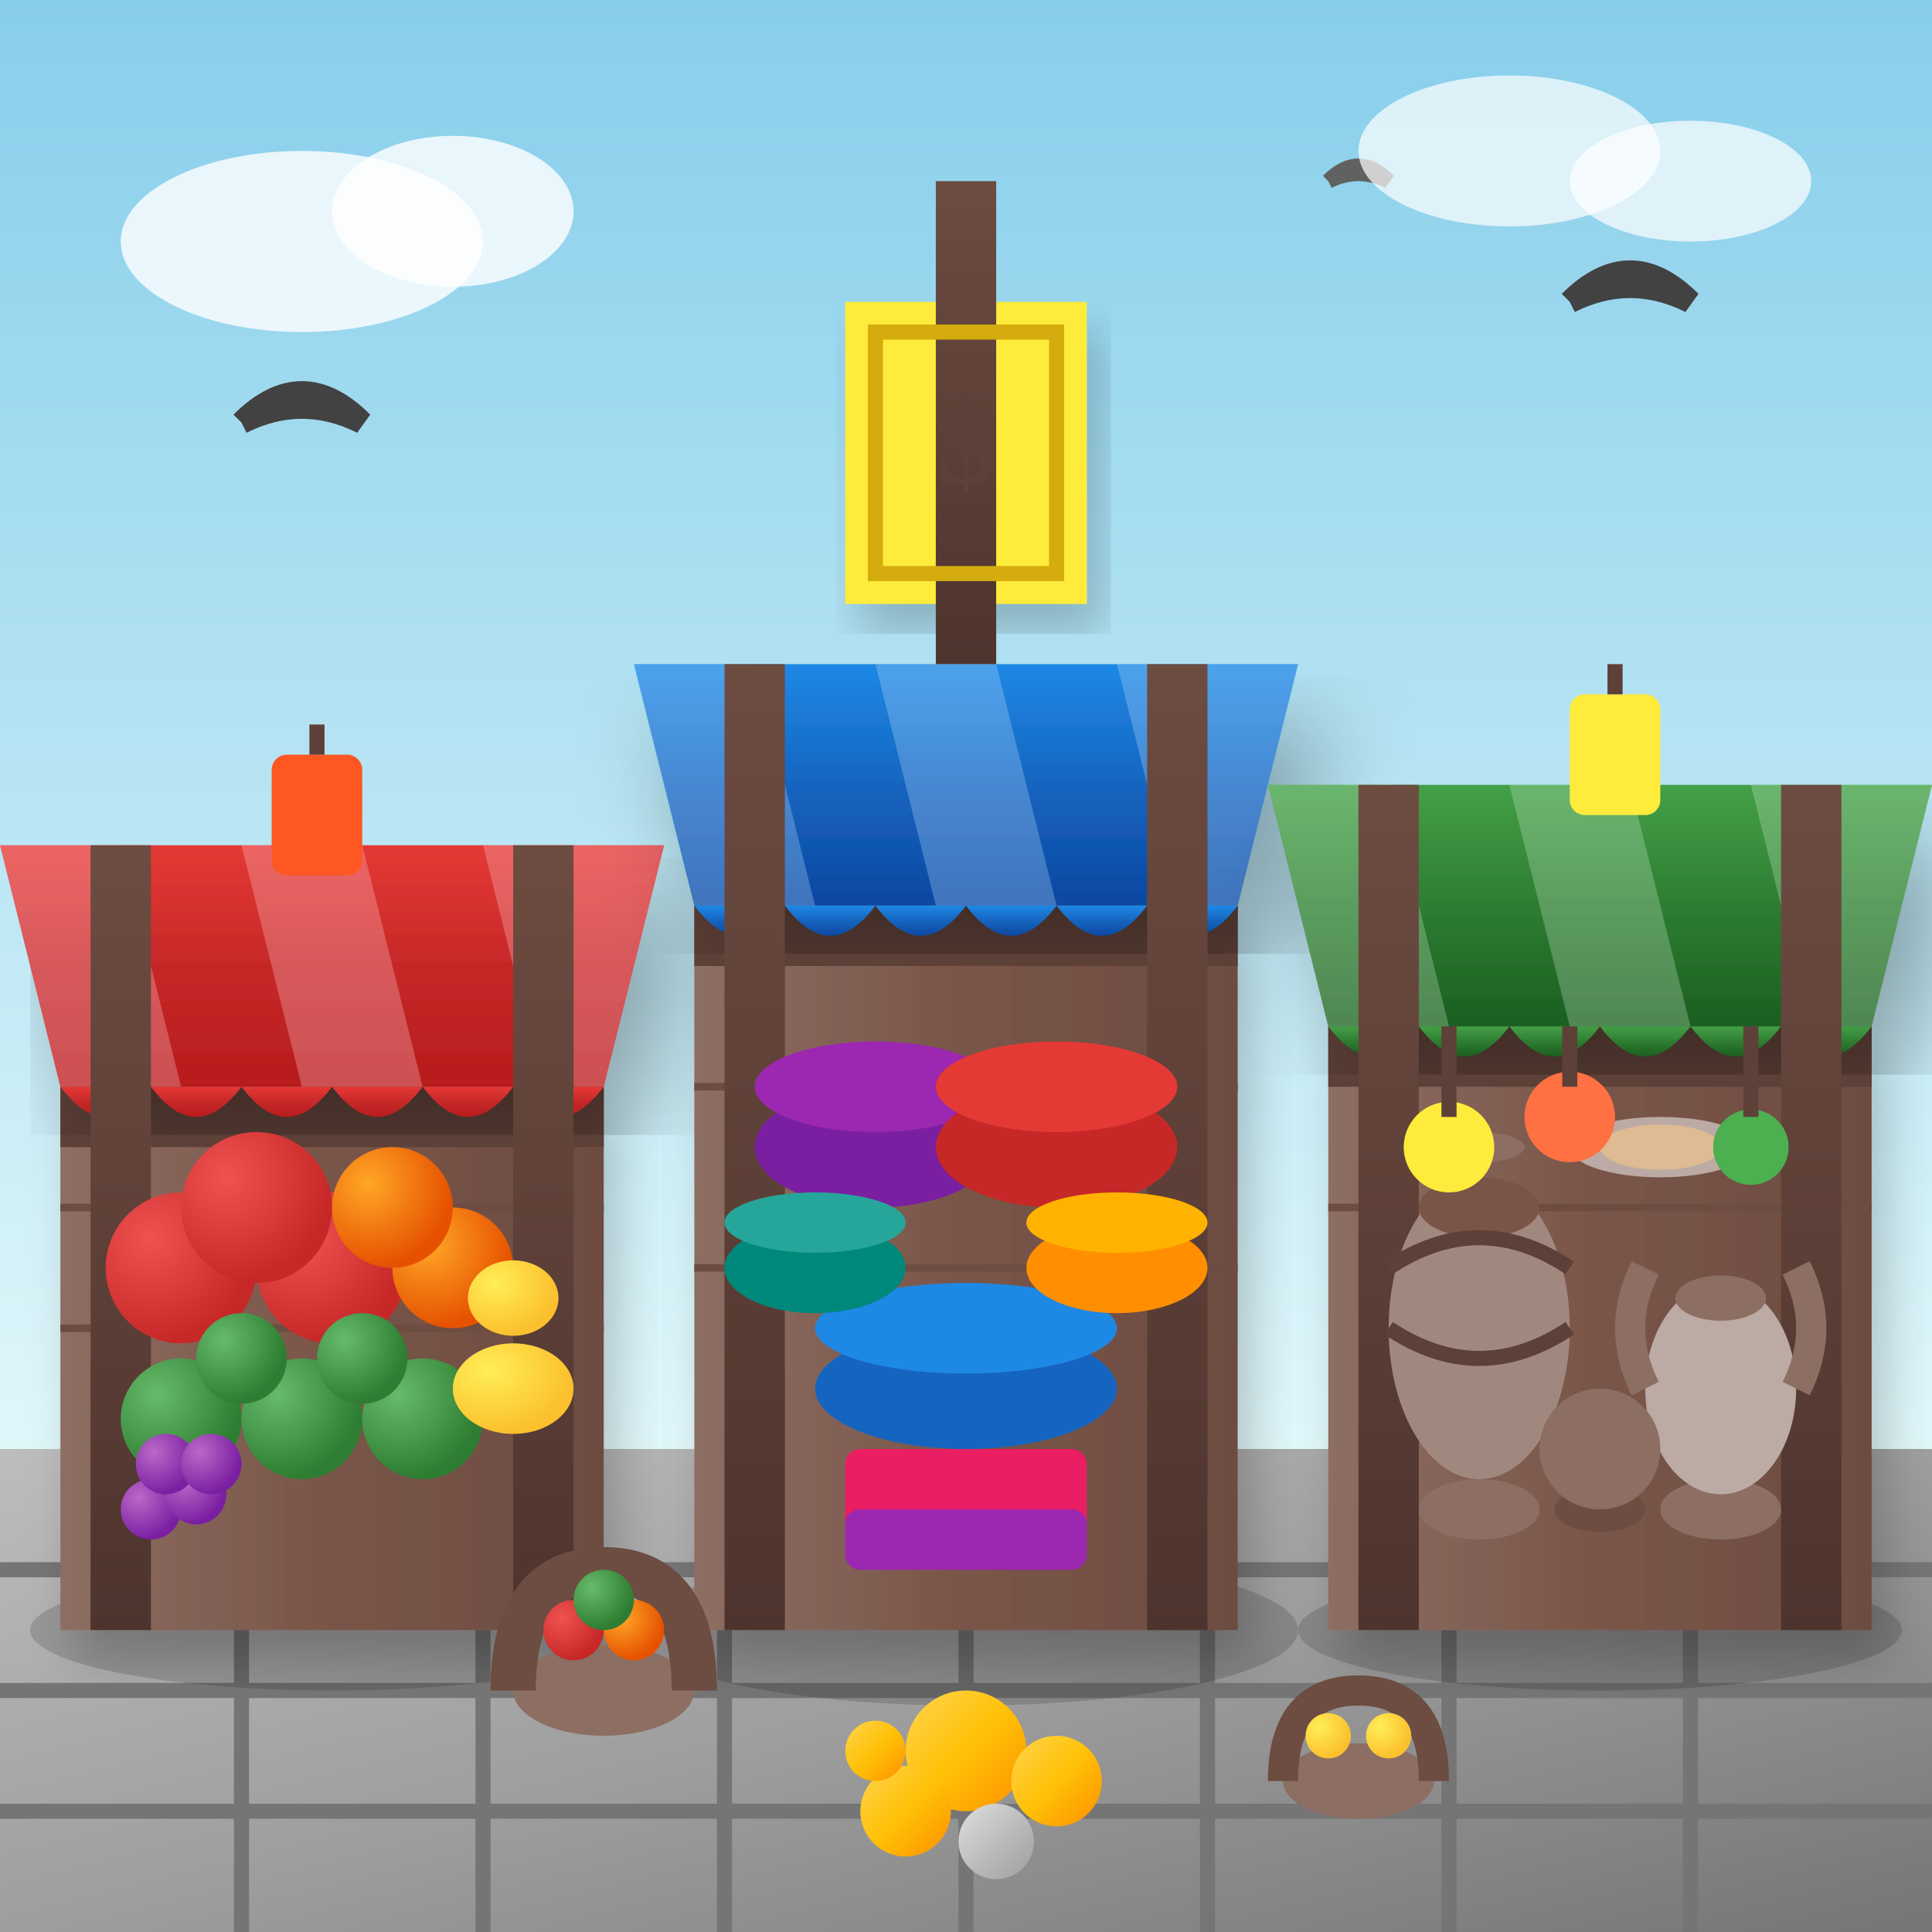
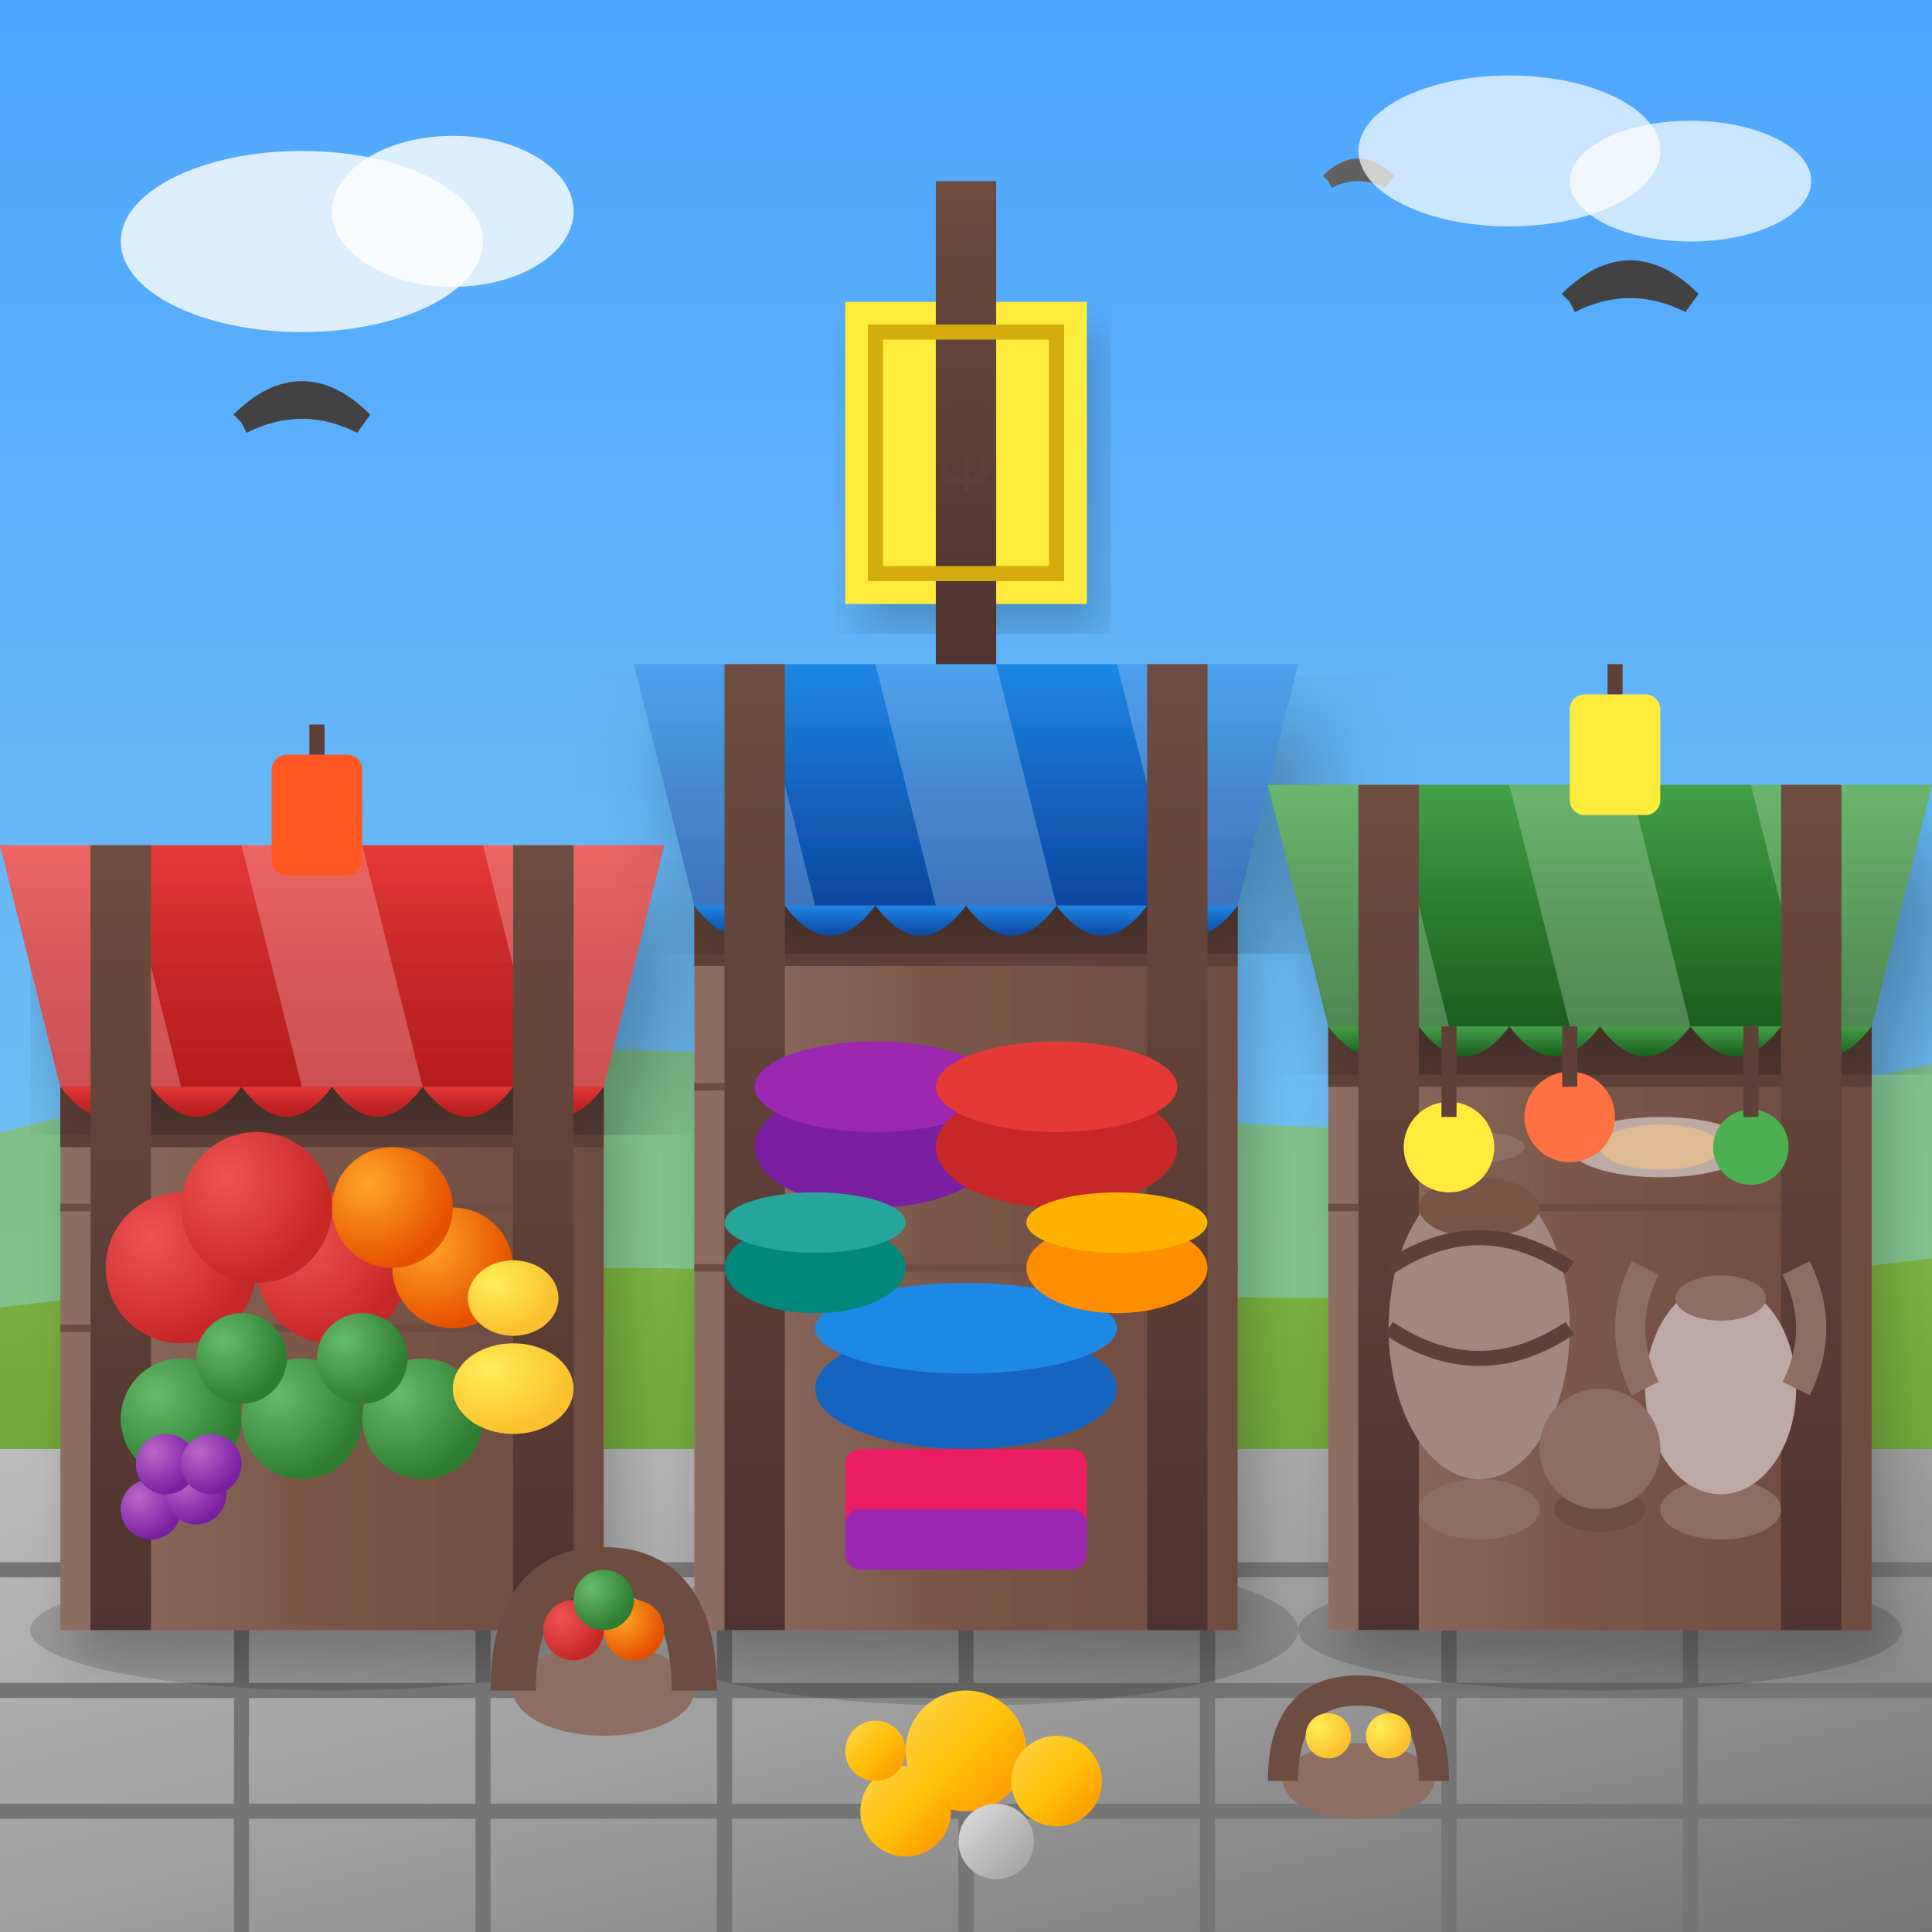
<svg xmlns="http://www.w3.org/2000/svg" viewBox="0 0 128 128" width="128" height="128">
  <defs>
    <linearGradient id="stoneGround" x1="0%" y1="0%" x2="100%" y2="100%">
      <stop offset="0%" style="stop-color:#BDBDBD" />
      <stop offset="50%" style="stop-color:#9E9E9E" />
      <stop offset="100%" style="stop-color:#757575" />
    </linearGradient>
    <linearGradient id="skyGradient" x1="0%" y1="0%" x2="0%" y2="100%">
      <stop offset="0%" style="stop-color:#87CEEB" />
      <stop offset="100%" style="stop-color:#E0F7FA" />
    </linearGradient>
    <linearGradient id="redAwning" x1="0%" y1="0%" x2="0%" y2="100%">
      <stop offset="0%" style="stop-color:#E53935" />
      <stop offset="50%" style="stop-color:#C62828" />
      <stop offset="100%" style="stop-color:#B71C1C" />
    </linearGradient>
    <linearGradient id="blueAwning" x1="0%" y1="0%" x2="0%" y2="100%">
      <stop offset="0%" style="stop-color:#1E88E5" />
      <stop offset="50%" style="stop-color:#1565C0" />
      <stop offset="100%" style="stop-color:#0D47A1" />
    </linearGradient>
    <linearGradient id="greenAwning" x1="0%" y1="0%" x2="0%" y2="100%">
      <stop offset="0%" style="stop-color:#43A047" />
      <stop offset="50%" style="stop-color:#2E7D32" />
      <stop offset="100%" style="stop-color:#1B5E20" />
    </linearGradient>
    <linearGradient id="yellowAwning" x1="0%" y1="0%" x2="0%" y2="100%">
      <stop offset="0%" style="stop-color:#FDD835" />
      <stop offset="50%" style="stop-color:#F9A825" />
      <stop offset="100%" style="stop-color:#F57F17" />
    </linearGradient>
    <linearGradient id="woodStall" x1="0%" y1="0%" x2="100%" y2="0%">
      <stop offset="0%" style="stop-color:#8D6E63" />
      <stop offset="50%" style="stop-color:#795548" />
      <stop offset="100%" style="stop-color:#6D4C41" />
    </linearGradient>
    <linearGradient id="woodDark" x1="0%" y1="0%" x2="0%" y2="100%">
      <stop offset="0%" style="stop-color:#6D4C41" />
      <stop offset="100%" style="stop-color:#4E342E" />
    </linearGradient>
    <linearGradient id="goldCoin" x1="0%" y1="0%" x2="100%" y2="100%">
      <stop offset="0%" style="stop-color:#FFD54F" />
      <stop offset="50%" style="stop-color:#FFC107" />
      <stop offset="100%" style="stop-color:#FF8F00" />
    </linearGradient>
    <linearGradient id="silverCoin" x1="0%" y1="0%" x2="100%" y2="100%">
      <stop offset="0%" style="stop-color:#E0E0E0" />
      <stop offset="50%" style="stop-color:#BDBDBD" />
      <stop offset="100%" style="stop-color:#9E9E9E" />
    </linearGradient>
    <radialGradient id="fruitRed" cx="30%" cy="30%" r="70%">
      <stop offset="0%" style="stop-color:#EF5350" />
      <stop offset="100%" style="stop-color:#C62828" />
    </radialGradient>
    <radialGradient id="fruitOrange" cx="30%" cy="30%" r="70%">
      <stop offset="0%" style="stop-color:#FFA726" />
      <stop offset="100%" style="stop-color:#E65100" />
    </radialGradient>
    <radialGradient id="fruitGreen" cx="30%" cy="30%" r="70%">
      <stop offset="0%" style="stop-color:#66BB6A" />
      <stop offset="100%" style="stop-color:#2E7D32" />
    </radialGradient>
    <radialGradient id="fruitYellow" cx="30%" cy="30%" r="70%">
      <stop offset="0%" style="stop-color:#FFEE58" />
      <stop offset="100%" style="stop-color:#FBC02D" />
    </radialGradient>
    <radialGradient id="fruitPurple" cx="30%" cy="30%" r="70%">
      <stop offset="0%" style="stop-color:#BA68C8" />
      <stop offset="100%" style="stop-color:#7B1FA2" />
    </radialGradient>
    <filter id="dropShadow" x="-20%" y="-20%" width="140%" height="140%">
      <feDropShadow dx="2" dy="4" stdDeviation="3" flood-opacity="0.3" />
    </filter>
    <filter id="softShadow" x="-10%" y="-10%" width="120%" height="120%">
      <feDropShadow dx="1" dy="2" stdDeviation="1.5" flood-opacity="0.2" />
    </filter>
+     <linearGradient id="sky" x1="0%" y1="0%" x2="0%" y2="100%">
+       <stop offset="0%" style="stop-color:#4da6ff" />
+       <stop offset="100%" style="stop-color:#87ceeb" />
+     </linearGradient>
+     <linearGradient id="grass" x1="0%" y1="0%" x2="0%" y2="100%">
+       <stop offset="0%" style="stop-color:#7cb342" />
+       <stop offset="100%" style="stop-color:#558b2f" />
+     </linearGradient>
  </defs>
-   <rect x="0" y="0" width="128" height="96" fill="url(#skyGradient)" />
+   <rect width="128" height="128" fill="url(#sky)" />
+   <path d="M-10,78 Q30,65 64,72 Q98,79 138,68 L138,88 L-10,88 Z" fill="#8bc34a" opacity="0.6" />
+   <path d="M-10,128 L-10,88 Q30,82 64,85 Q98,88 138,82 L138,128 Z" fill="url(#grass)" />
  <rect x="0" y="96" width="128" height="32" fill="url(#stoneGround)" />
  <line x1="0" y1="104" x2="128" y2="104" stroke="#757575" stroke-width="1" />
  <line x1="0" y1="112" x2="128" y2="112" stroke="#757575" stroke-width="1" />
  <line x1="0" y1="120" x2="128" y2="120" stroke="#757575" stroke-width="1" />
  <line x1="16" y1="96" x2="16" y2="128" stroke="#757575" stroke-width="1" />
  <line x1="32" y1="96" x2="32" y2="128" stroke="#757575" stroke-width="1" />
  <line x1="48" y1="96" x2="48" y2="128" stroke="#757575" stroke-width="1" />
  <line x1="64" y1="96" x2="64" y2="128" stroke="#757575" stroke-width="1" />
  <line x1="80" y1="96" x2="80" y2="128" stroke="#757575" stroke-width="1" />
  <line x1="96" y1="96" x2="96" y2="128" stroke="#757575" stroke-width="1" />
  <line x1="112" y1="96" x2="112" y2="128" stroke="#757575" stroke-width="1" />
  <ellipse cx="22" cy="108" rx="20" ry="4" fill="#000000" opacity="0.15" />
  <ellipse cx="64" cy="108" rx="22" ry="5" fill="#000000" opacity="0.15" />
  <ellipse cx="106" cy="108" rx="20" ry="4" fill="#000000" opacity="0.15" />
  <rect x="4" y="72" width="36" height="36" fill="url(#woodStall)" filter="url(#softShadow)" />
  <rect x="4" y="72" width="36" height="4" fill="#5D4037" />
  <line x1="4" y1="80" x2="40" y2="80" stroke="#6D4C41" stroke-width="0.5" />
  <line x1="4" y1="88" x2="40" y2="88" stroke="#6D4C41" stroke-width="0.5" />
  <polygon points="0,56 44,56 40,72 4,72" fill="url(#redAwning)" filter="url(#dropShadow)" />
  <polygon points="0,56 8,56 12,72 4,72" fill="#FFCDD2" opacity="0.3" />
  <polygon points="16,56 24,56 28,72 20,72" fill="#FFCDD2" opacity="0.3" />
  <polygon points="32,56 44,56 40,72 36,72" fill="#FFCDD2" opacity="0.3" />
  <path d="M4 72 Q7 76, 10 72 Q13 76, 16 72 Q19 76, 22 72 Q25 76, 28 72 Q31 76, 34 72 Q37 76, 40 72" fill="url(#redAwning)" />
  <rect x="6" y="56" width="4" height="52" fill="url(#woodDark)" />
  <rect x="34" y="56" width="4" height="52" fill="url(#woodDark)" />
  <circle cx="12" cy="84" r="5" fill="url(#fruitRed)" />
  <circle cx="22" cy="84" r="5" fill="url(#fruitRed)" />
  <circle cx="17" cy="80" r="5" fill="url(#fruitRed)" />
  <circle cx="30" cy="84" r="4" fill="url(#fruitOrange)" />
  <circle cx="26" cy="80" r="4" fill="url(#fruitOrange)" />
  <circle cx="12" cy="94" r="4" fill="url(#fruitGreen)" />
  <circle cx="20" cy="94" r="4" fill="url(#fruitGreen)" />
  <circle cx="28" cy="94" r="4" fill="url(#fruitGreen)" />
  <circle cx="16" cy="90" r="3" fill="url(#fruitGreen)" />
  <circle cx="24" cy="90" r="3" fill="url(#fruitGreen)" />
  <ellipse cx="34" cy="92" rx="4" ry="3" fill="url(#fruitYellow)" />
  <ellipse cx="34" cy="86" rx="3" ry="2.5" fill="url(#fruitYellow)" />
  <circle cx="10" cy="100" r="2" fill="url(#fruitPurple)" />
  <circle cx="13" cy="99" r="2" fill="url(#fruitPurple)" />
  <circle cx="11" cy="97" r="2" fill="url(#fruitPurple)" />
  <circle cx="14" cy="97" r="2" fill="url(#fruitPurple)" />
  <rect x="46" y="60" width="36" height="48" fill="url(#woodStall)" filter="url(#softShadow)" />
  <rect x="46" y="60" width="36" height="4" fill="#5D4037" />
  <line x1="46" y1="72" x2="82" y2="72" stroke="#6D4C41" stroke-width="0.5" />
  <line x1="46" y1="84" x2="82" y2="84" stroke="#6D4C41" stroke-width="0.5" />
  <polygon points="42,44 86,44 82,60 46,60" fill="url(#blueAwning)" filter="url(#dropShadow)" />
  <polygon points="42,44 50,44 54,60 46,60" fill="#BBDEFB" opacity="0.3" />
  <polygon points="58,44 66,44 70,60 62,60" fill="#BBDEFB" opacity="0.3" />
  <polygon points="74,44 86,44 82,60 78,60" fill="#BBDEFB" opacity="0.3" />
  <path d="M46 60 Q49 64, 52 60 Q55 64, 58 60 Q61 64, 64 60 Q67 64, 70 60 Q73 64, 76 60 Q79 64, 82 60" fill="url(#blueAwning)" />
  <rect x="48" y="44" width="4" height="64" fill="url(#woodDark)" />
  <rect x="76" y="44" width="4" height="64" fill="url(#woodDark)" />
  <ellipse cx="58" cy="76" rx="8" ry="4" fill="#7B1FA2" />
  <ellipse cx="58" cy="72" rx="8" ry="3" fill="#9C27B0" />
  <ellipse cx="70" cy="76" rx="8" ry="4" fill="#C62828" />
  <ellipse cx="70" cy="72" rx="8" ry="3" fill="#E53935" />
  <ellipse cx="64" cy="92" rx="10" ry="4" fill="#1565C0" />
  <ellipse cx="64" cy="88" rx="10" ry="3" fill="#1E88E5" />
  <ellipse cx="54" cy="84" rx="6" ry="3" fill="#00897B" />
  <ellipse cx="54" cy="81" rx="6" ry="2" fill="#26A69A" />
  <ellipse cx="74" cy="84" rx="6" ry="3" fill="#FF8F00" />
  <ellipse cx="74" cy="81" rx="6" ry="2" fill="#FFB300" />
  <rect x="56" y="96" width="16" height="6" rx="1" fill="#E91E63" />
  <rect x="56" y="100" width="16" height="4" rx="1" fill="#9C27B0" />
  <rect x="88" y="68" width="36" height="40" fill="url(#woodStall)" filter="url(#softShadow)" />
  <rect x="88" y="68" width="36" height="4" fill="#5D4037" />
  <line x1="88" y1="80" x2="124" y2="80" stroke="#6D4C41" stroke-width="0.5" />
  <polygon points="84,52 128,52 124,68 88,68" fill="url(#greenAwning)" filter="url(#dropShadow)" />
  <polygon points="84,52 92,52 96,68 88,68" fill="#C8E6C9" opacity="0.3" />
  <polygon points="100,52 108,52 112,68 104,68" fill="#C8E6C9" opacity="0.3" />
  <polygon points="116,52 128,52 124,68 120,68" fill="#C8E6C9" opacity="0.3" />
  <path d="M88 68 Q91 72, 94 68 Q97 72, 100 68 Q103 72, 106 68 Q109 72, 112 68 Q115 72, 118 68 Q121 72, 124 68" fill="url(#greenAwning)" />
  <rect x="90" y="52" width="4" height="56" fill="url(#woodDark)" />
  <rect x="118" y="52" width="4" height="56" fill="url(#woodDark)" />
  <ellipse cx="98" cy="100" rx="4" ry="2" fill="#8D6E63" />
  <ellipse cx="98" cy="88" rx="6" ry="10" fill="#A1887F" />
  <ellipse cx="98" cy="80" rx="4" ry="2" fill="#795548" />
  <ellipse cx="98" cy="76" rx="3" ry="1" fill="#8D6E63" />
  <path d="M92 88 Q98 92, 104 88" fill="none" stroke="#5D4037" stroke-width="1" />
  <path d="M92 84 Q98 80, 104 84" fill="none" stroke="#5D4037" stroke-width="1" />
  <ellipse cx="114" cy="100" rx="4" ry="2" fill="#8D6E63" />
  <ellipse cx="114" cy="92" rx="5" ry="7" fill="#BCAAA4" />
  <ellipse cx="114" cy="86" rx="3" ry="1.5" fill="#8D6E63" />
  <path d="M109 92 Q107 88, 109 84" fill="none" stroke="#8D6E63" stroke-width="2" />
  <path d="M119 92 Q121 88, 119 84" fill="none" stroke="#8D6E63" stroke-width="2" />
  <ellipse cx="106" cy="100" rx="3" ry="1.5" fill="#6D4C41" />
  <ellipse cx="106" cy="96" rx="4" ry="4" fill="#8D6E63" />
  <ellipse cx="110" cy="76" rx="6" ry="2" fill="#BCAAA4" />
  <ellipse cx="110" cy="76" rx="4" ry="1.5" fill="#FFCC80" opacity="0.5" />
  <circle cx="96" cy="76" r="3" fill="#FFEB3B" />
  <line x1="96" y1="68" x2="96" y2="74" stroke="#5D4037" stroke-width="1" />
  <circle cx="104" cy="74" r="3" fill="#FF7043" />
  <line x1="104" y1="68" x2="104" y2="72" stroke="#5D4037" stroke-width="1" />
  <circle cx="116" cy="76" r="2.5" fill="#4CAF50" />
  <line x1="116" y1="68" x2="116" y2="74" stroke="#5D4037" stroke-width="1" />
  <circle cx="64" cy="116" r="4" fill="url(#goldCoin)" />
  <circle cx="60" cy="120" r="3" fill="url(#goldCoin)" />
  <circle cx="70" cy="118" r="3" fill="url(#goldCoin)" />
  <circle cx="66" cy="122" r="2.5" fill="url(#silverCoin)" />
  <circle cx="58" cy="116" r="2" fill="url(#goldCoin)" />
  <rect x="56" y="20" width="16" height="20" fill="#FFEB3B" filter="url(#softShadow)" />
  <polygon points="56,40 64,34 72,40" fill="#FFEB3B" />
  <rect x="62" y="12" width="4" height="32" fill="url(#woodDark)" />
  <text x="64" y="32" text-anchor="middle" font-size="8" fill="#5D4037" font-weight="bold">$</text>
  <rect x="58" y="22" width="12" height="16" fill="none" stroke="#D4AC0D" stroke-width="1" />
  <path d="M16 28 Q20 24, 24 28 Q20 26, 16 28" fill="none" stroke="#424242" stroke-width="1.5" />
  <path d="M104 20 Q108 16, 112 20 Q108 18, 104 20" fill="none" stroke="#424242" stroke-width="1.5" />
  <path d="M88 12 Q90 10, 92 12 Q90 11, 88 12" fill="none" stroke="#616161" stroke-width="1" />
  <ellipse cx="40" cy="112" rx="6" ry="3" fill="#8D6E63" />
  <path d="M34 112 Q34 104, 40 104 Q46 104, 46 112" fill="none" stroke="#6D4C41" stroke-width="3" />
  <circle cx="38" cy="108" r="2" fill="url(#fruitRed)" />
  <circle cx="42" cy="108" r="2" fill="url(#fruitOrange)" />
  <circle cx="40" cy="106" r="2" fill="url(#fruitGreen)" />
  <ellipse cx="90" cy="118" rx="5" ry="2.5" fill="#8D6E63" />
  <path d="M85 118 Q85 112, 90 112 Q95 112, 95 118" fill="none" stroke="#6D4C41" stroke-width="2" />
  <circle cx="88" cy="115" r="1.5" fill="url(#fruitYellow)" />
  <circle cx="92" cy="115" r="1.5" fill="url(#fruitYellow)" />
  <rect x="18" y="50" width="6" height="8" rx="1" fill="#FF5722" />
  <line x1="21" y1="48" x2="21" y2="50" stroke="#5D4037" stroke-width="1" />
  <rect x="104" y="46" width="6" height="8" rx="1" fill="#FFEB3B" />
  <line x1="107" y1="44" x2="107" y2="46" stroke="#5D4037" stroke-width="1" />
  <ellipse cx="20" cy="16" rx="12" ry="6" fill="#FFFFFF" opacity="0.8" />
  <ellipse cx="30" cy="14" rx="8" ry="5" fill="#FFFFFF" opacity="0.8" />
  <ellipse cx="100" cy="10" rx="10" ry="5" fill="#FFFFFF" opacity="0.7" />
  <ellipse cx="112" cy="12" rx="8" ry="4" fill="#FFFFFF" opacity="0.7" />
</svg>
